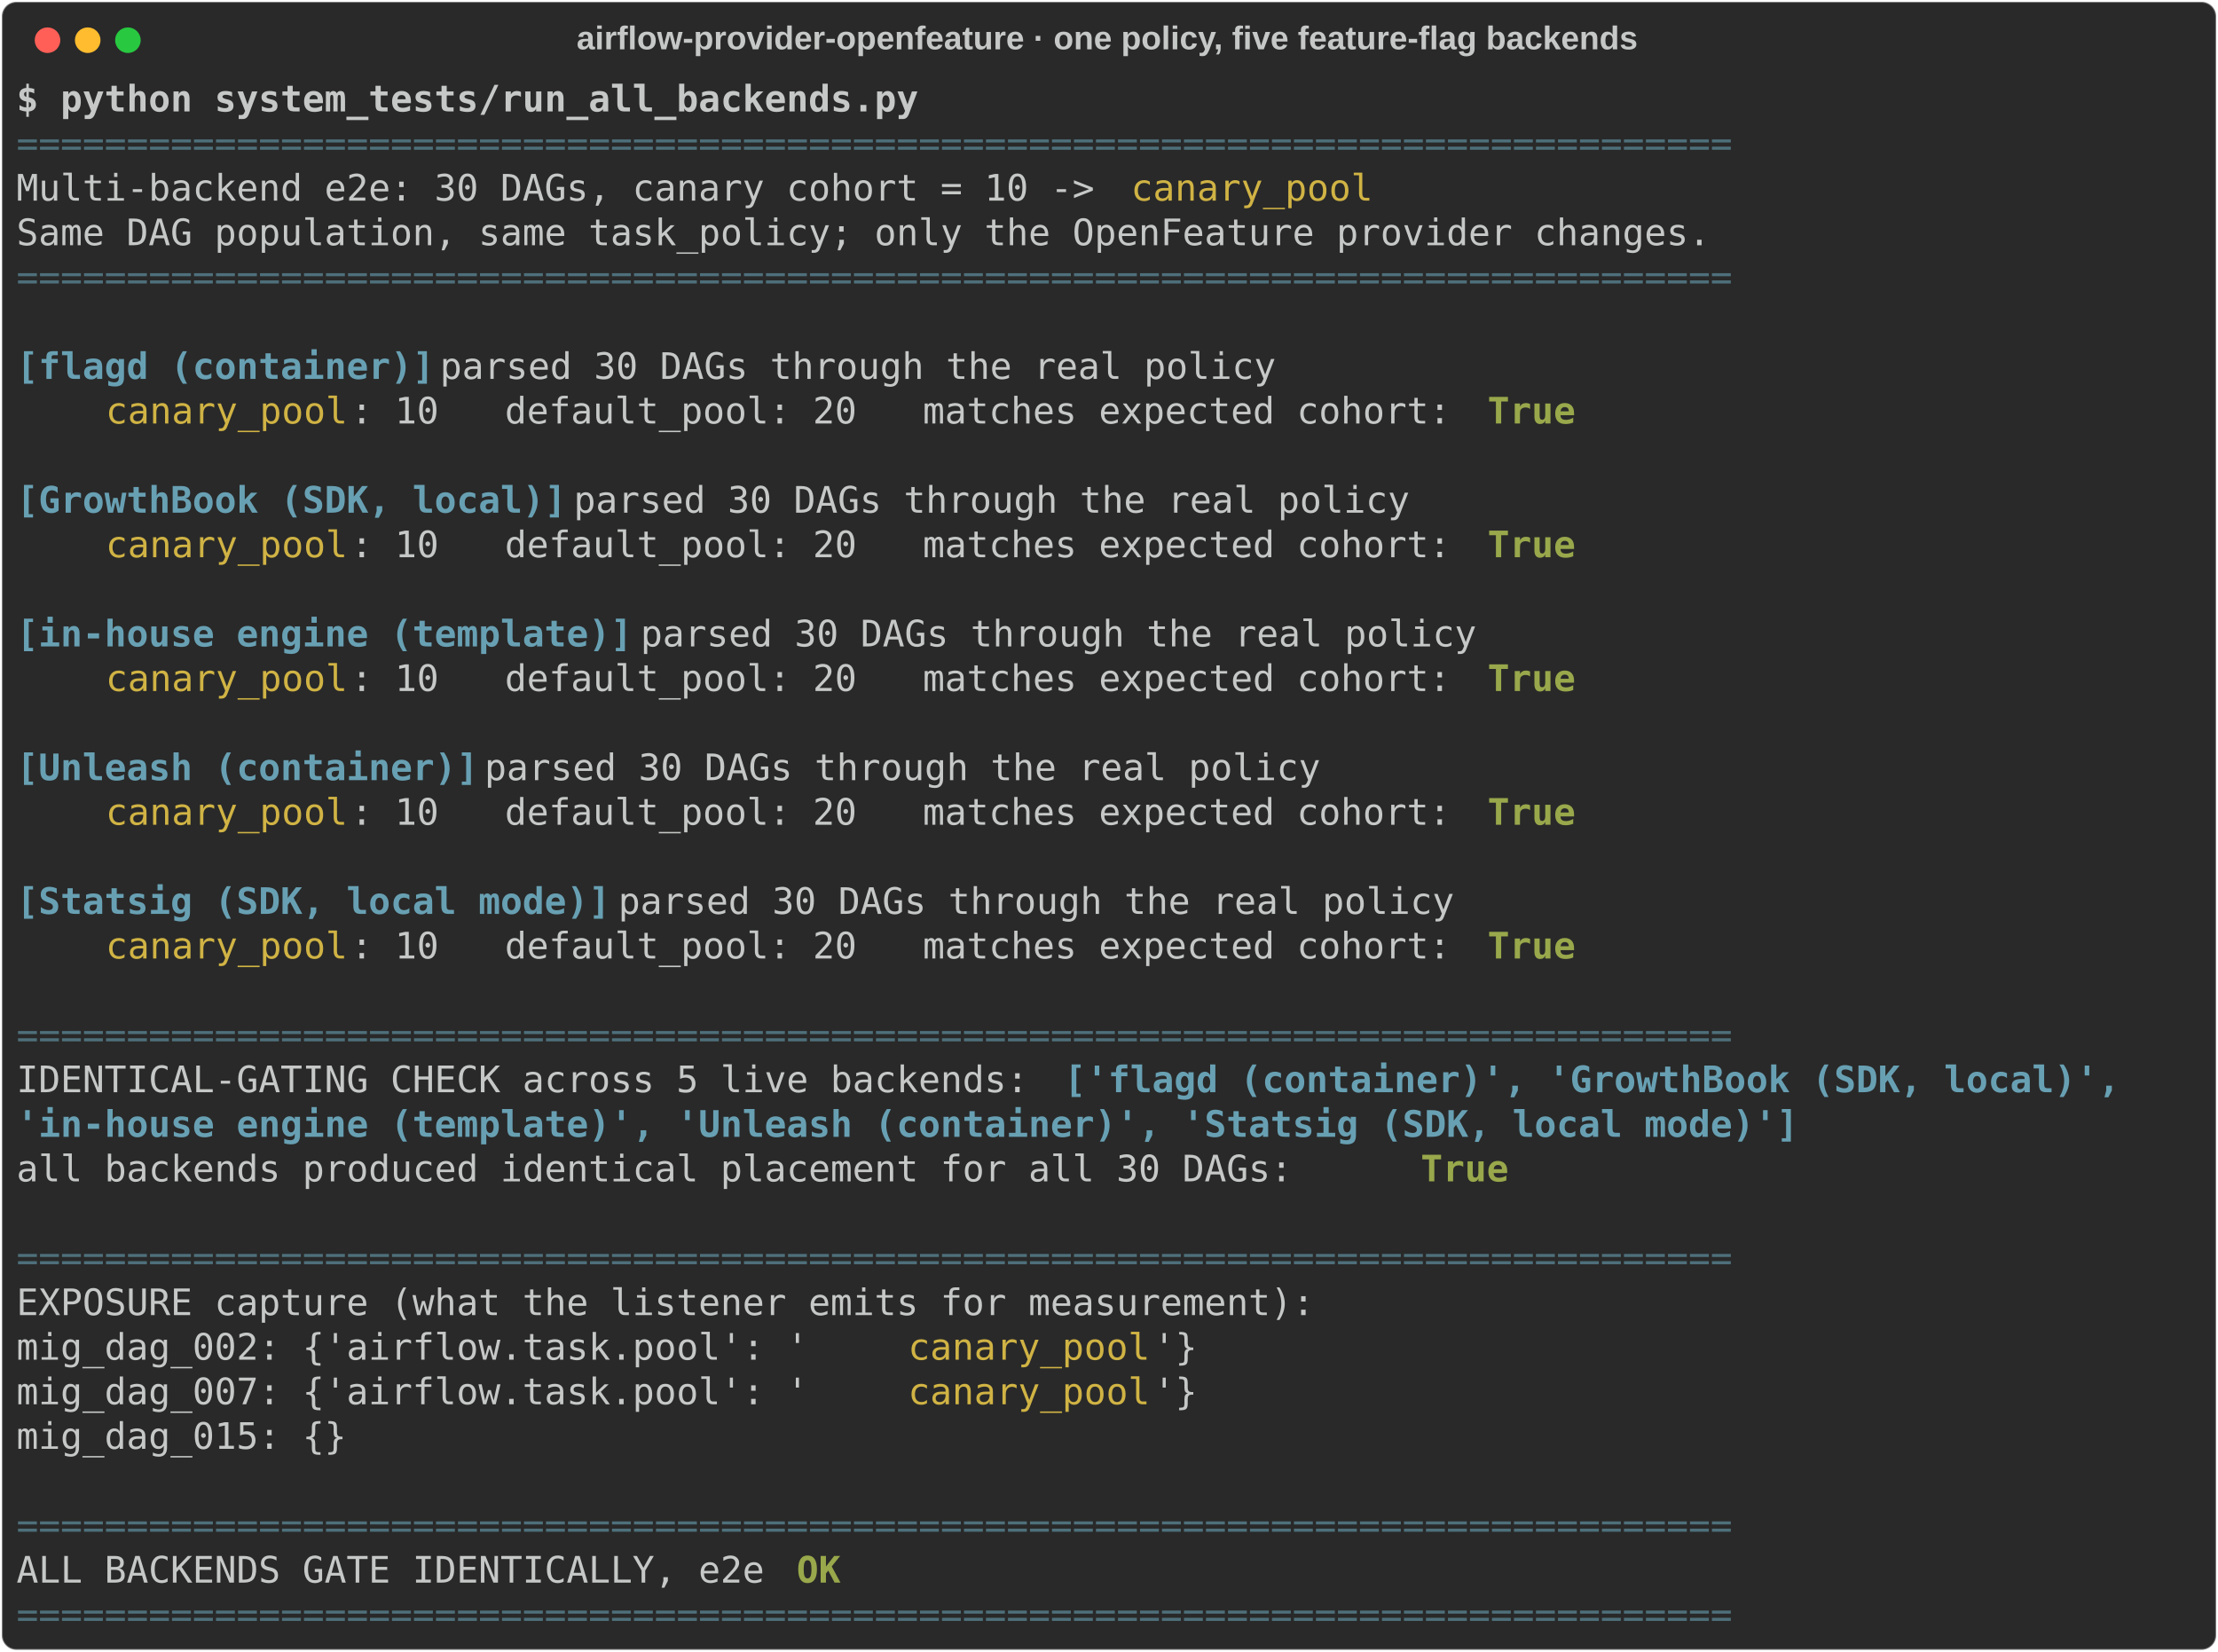
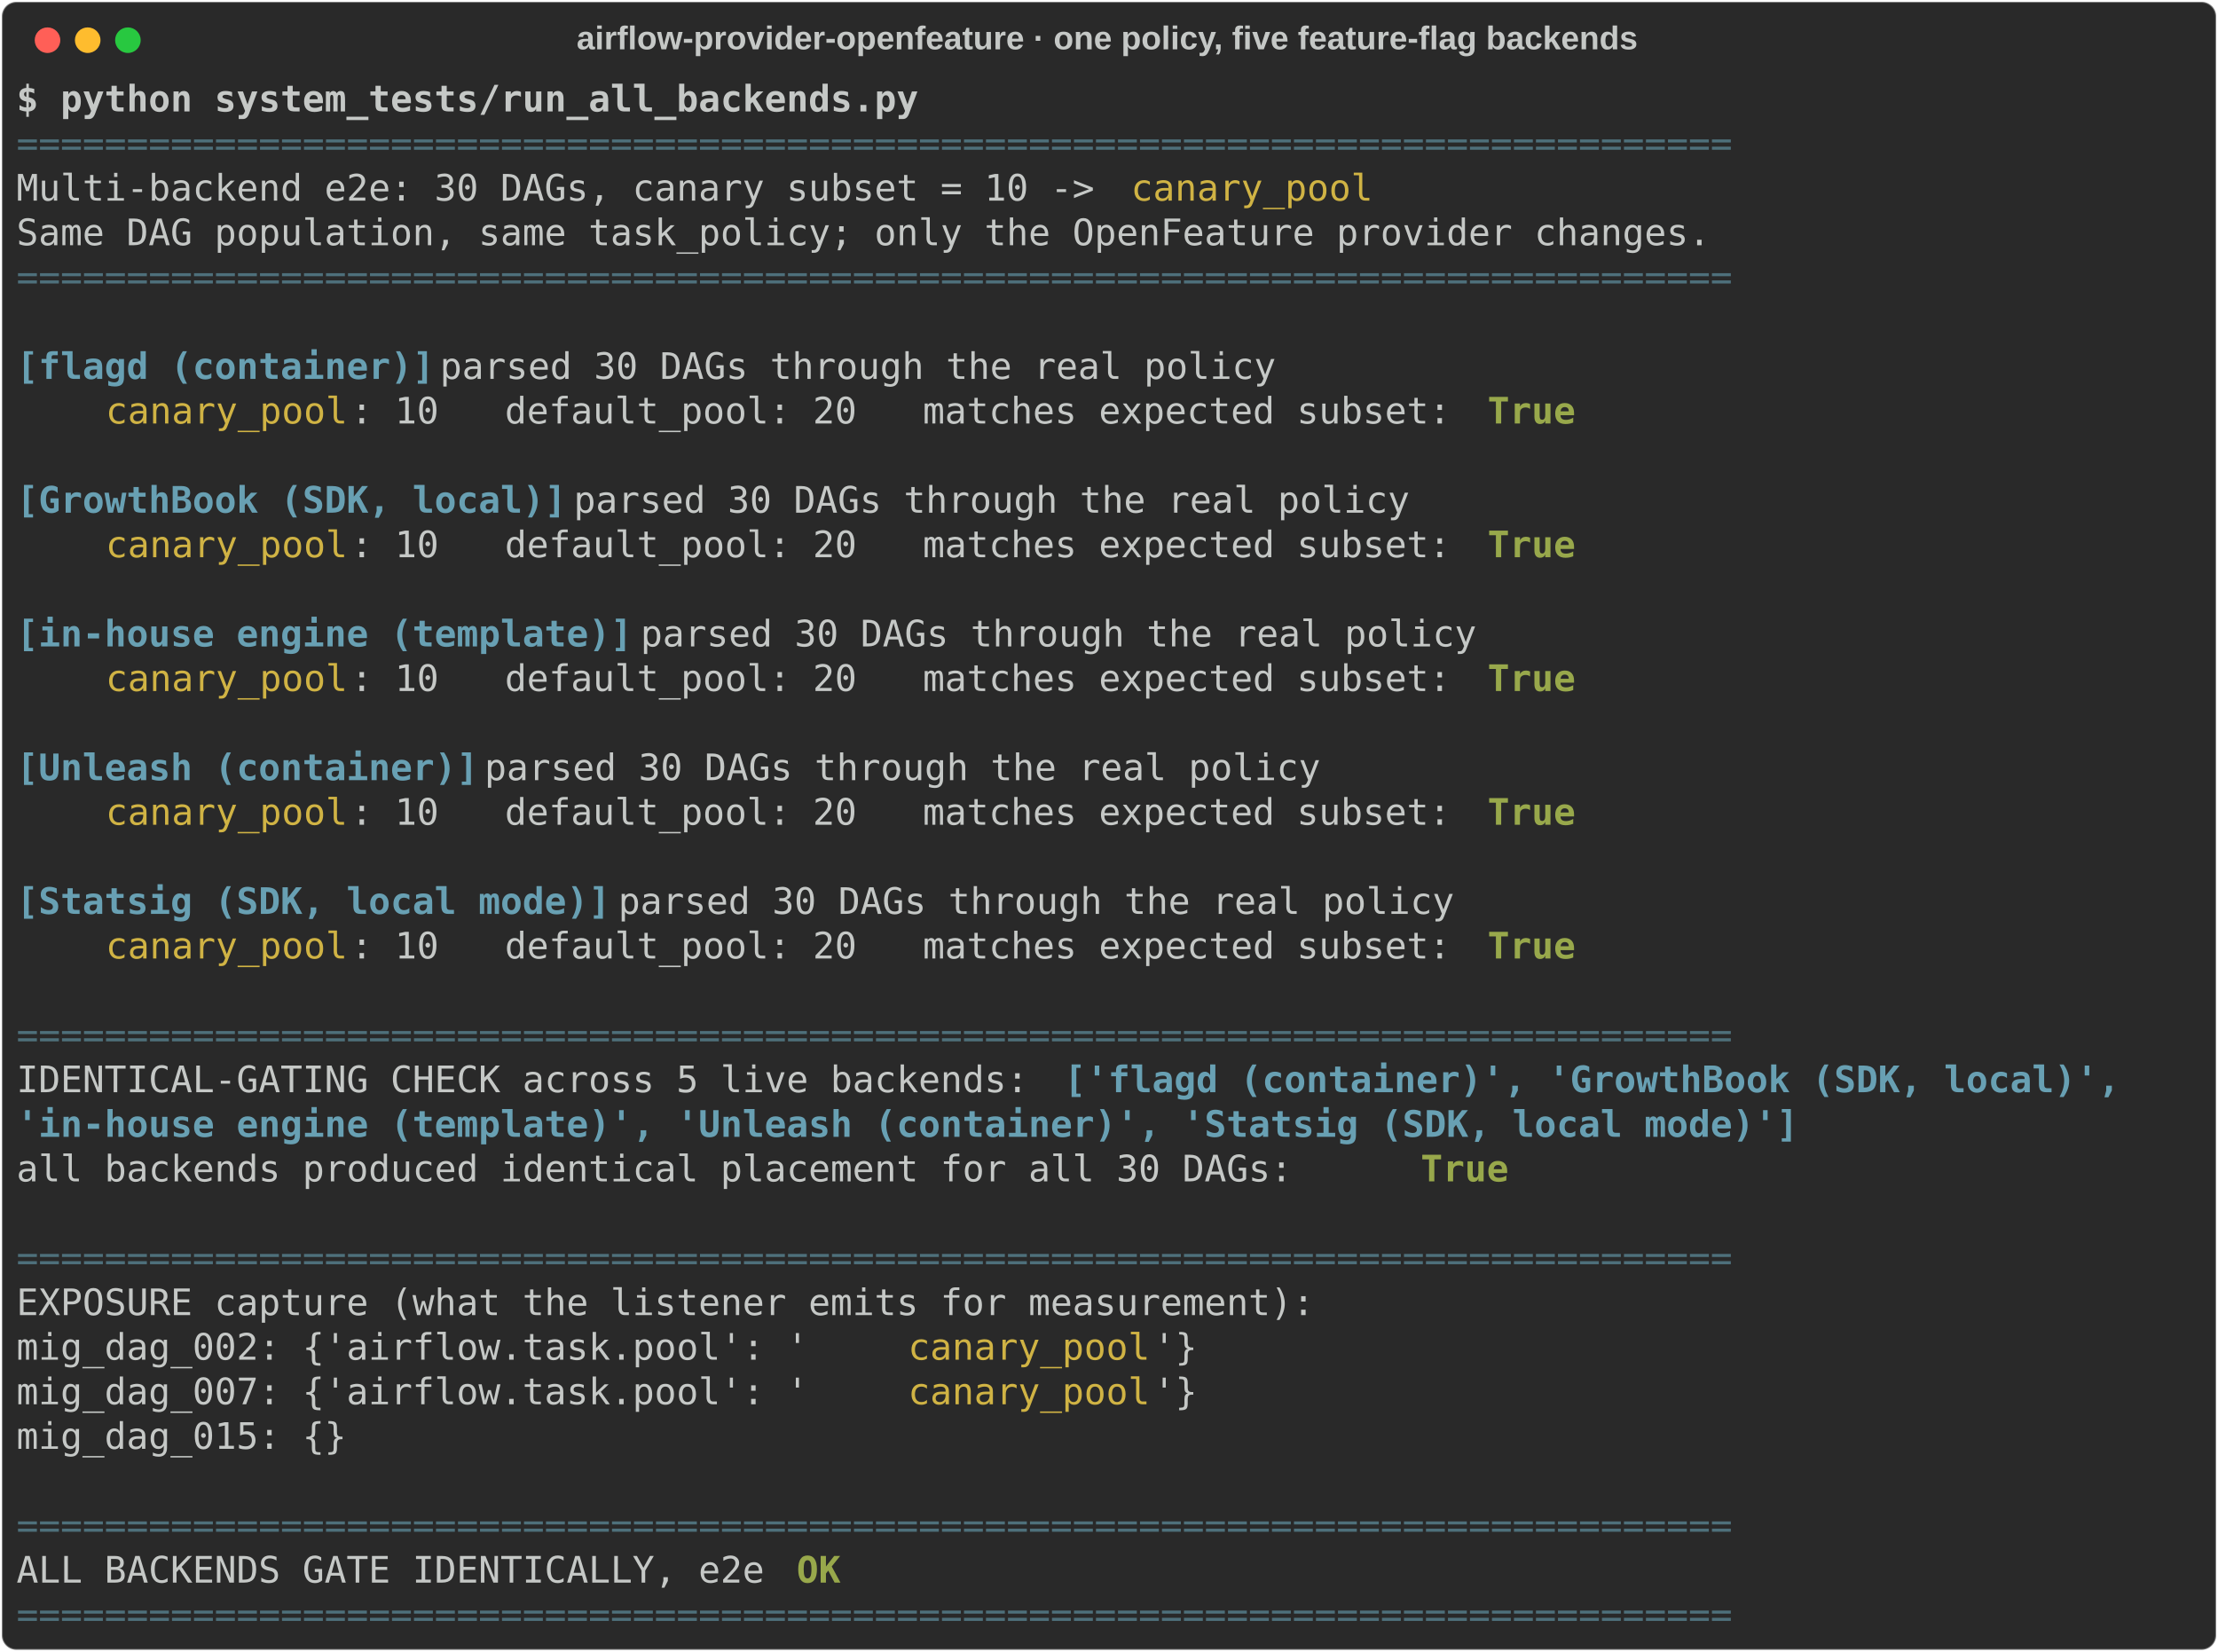
<svg xmlns="http://www.w3.org/2000/svg" class="rich-terminal" viewBox="0 0 1214 904.0">
  <style>

    @font-face {
        font-family: "Fira Code";
        src: local("FiraCode-Regular"),
                url("https://cdnjs.cloudflare.com/ajax/libs/firacode/6.2.0/woff2/FiraCode-Regular.woff2") format("woff2"),
                url("https://cdnjs.cloudflare.com/ajax/libs/firacode/6.2.0/woff/FiraCode-Regular.woff") format("woff");
        font-style: normal;
        font-weight: 400;
    }
    @font-face {
        font-family: "Fira Code";
        src: local("FiraCode-Bold"),
                url("https://cdnjs.cloudflare.com/ajax/libs/firacode/6.2.0/woff2/FiraCode-Bold.woff2") format("woff2"),
                url("https://cdnjs.cloudflare.com/ajax/libs/firacode/6.2.0/woff/FiraCode-Bold.woff") format("woff");
        font-style: bold;
        font-weight: 700;
    }

-     .terminal-2264756016-matrix {
+     .terminal-2969005914-matrix {
        font-family: Fira Code, monospace;
        font-size: 20px;
        line-height: 24.4px;
        font-variant-east-asian: full-width;
    }

-     .terminal-2264756016-title {
+     .terminal-2969005914-title {
        font-size: 18px;
        font-weight: bold;
        font-family: arial;
    }

-     .terminal-2264756016-r1 { fill: #c5c8c6;font-weight: bold }
- .terminal-2264756016-r2 { fill: #c5c8c6 }
- .terminal-2264756016-r3 { fill: #4e707b }
- .terminal-2264756016-r4 { fill: #d0b344 }
- .terminal-2264756016-r5 { fill: #68a0b3;font-weight: bold }
- .terminal-2264756016-r6 { fill: #98a84b;font-weight: bold }
+     .terminal-2969005914-r1 { fill: #c5c8c6;font-weight: bold }
+ .terminal-2969005914-r2 { fill: #c5c8c6 }
+ .terminal-2969005914-r3 { fill: #4e707b }
+ .terminal-2969005914-r4 { fill: #d0b344 }
+ .terminal-2969005914-r5 { fill: #68a0b3;font-weight: bold }
+ .terminal-2969005914-r6 { fill: #98a84b;font-weight: bold }
    </style>
  <defs>
-     <clipPath id="terminal-2264756016-clip-terminal">
+     <clipPath id="terminal-2969005914-clip-terminal">
      <rect x="0" y="0" width="1194.6" height="853.0" />
    </clipPath>
-     <clipPath id="terminal-2264756016-line-0">
+     <clipPath id="terminal-2969005914-line-0">
      <rect x="0" y="1.5" width="1195.6" height="24.65" />
    </clipPath>
-     <clipPath id="terminal-2264756016-line-1">
+     <clipPath id="terminal-2969005914-line-1">
      <rect x="0" y="25.9" width="1195.6" height="24.65" />
    </clipPath>
-     <clipPath id="terminal-2264756016-line-2">
+     <clipPath id="terminal-2969005914-line-2">
      <rect x="0" y="50.3" width="1195.6" height="24.65" />
    </clipPath>
-     <clipPath id="terminal-2264756016-line-3">
+     <clipPath id="terminal-2969005914-line-3">
      <rect x="0" y="74.7" width="1195.6" height="24.65" />
    </clipPath>
-     <clipPath id="terminal-2264756016-line-4">
+     <clipPath id="terminal-2969005914-line-4">
      <rect x="0" y="99.1" width="1195.6" height="24.65" />
    </clipPath>
-     <clipPath id="terminal-2264756016-line-5">
+     <clipPath id="terminal-2969005914-line-5">
      <rect x="0" y="123.5" width="1195.6" height="24.65" />
    </clipPath>
-     <clipPath id="terminal-2264756016-line-6">
+     <clipPath id="terminal-2969005914-line-6">
      <rect x="0" y="147.9" width="1195.6" height="24.65" />
    </clipPath>
-     <clipPath id="terminal-2264756016-line-7">
+     <clipPath id="terminal-2969005914-line-7">
      <rect x="0" y="172.3" width="1195.6" height="24.65" />
    </clipPath>
-     <clipPath id="terminal-2264756016-line-8">
+     <clipPath id="terminal-2969005914-line-8">
      <rect x="0" y="196.7" width="1195.6" height="24.65" />
    </clipPath>
-     <clipPath id="terminal-2264756016-line-9">
+     <clipPath id="terminal-2969005914-line-9">
      <rect x="0" y="221.1" width="1195.6" height="24.65" />
    </clipPath>
-     <clipPath id="terminal-2264756016-line-10">
+     <clipPath id="terminal-2969005914-line-10">
      <rect x="0" y="245.5" width="1195.6" height="24.65" />
    </clipPath>
-     <clipPath id="terminal-2264756016-line-11">
+     <clipPath id="terminal-2969005914-line-11">
      <rect x="0" y="269.9" width="1195.6" height="24.65" />
    </clipPath>
-     <clipPath id="terminal-2264756016-line-12">
+     <clipPath id="terminal-2969005914-line-12">
      <rect x="0" y="294.3" width="1195.6" height="24.65" />
    </clipPath>
-     <clipPath id="terminal-2264756016-line-13">
+     <clipPath id="terminal-2969005914-line-13">
      <rect x="0" y="318.7" width="1195.6" height="24.65" />
    </clipPath>
-     <clipPath id="terminal-2264756016-line-14">
+     <clipPath id="terminal-2969005914-line-14">
      <rect x="0" y="343.1" width="1195.6" height="24.65" />
    </clipPath>
-     <clipPath id="terminal-2264756016-line-15">
+     <clipPath id="terminal-2969005914-line-15">
      <rect x="0" y="367.5" width="1195.6" height="24.65" />
    </clipPath>
-     <clipPath id="terminal-2264756016-line-16">
+     <clipPath id="terminal-2969005914-line-16">
      <rect x="0" y="391.9" width="1195.6" height="24.65" />
    </clipPath>
-     <clipPath id="terminal-2264756016-line-17">
+     <clipPath id="terminal-2969005914-line-17">
      <rect x="0" y="416.3" width="1195.6" height="24.65" />
    </clipPath>
-     <clipPath id="terminal-2264756016-line-18">
+     <clipPath id="terminal-2969005914-line-18">
      <rect x="0" y="440.7" width="1195.6" height="24.65" />
    </clipPath>
-     <clipPath id="terminal-2264756016-line-19">
+     <clipPath id="terminal-2969005914-line-19">
      <rect x="0" y="465.1" width="1195.6" height="24.65" />
    </clipPath>
-     <clipPath id="terminal-2264756016-line-20">
+     <clipPath id="terminal-2969005914-line-20">
      <rect x="0" y="489.5" width="1195.6" height="24.65" />
    </clipPath>
-     <clipPath id="terminal-2264756016-line-21">
+     <clipPath id="terminal-2969005914-line-21">
      <rect x="0" y="513.9" width="1195.6" height="24.65" />
    </clipPath>
-     <clipPath id="terminal-2264756016-line-22">
+     <clipPath id="terminal-2969005914-line-22">
      <rect x="0" y="538.3" width="1195.6" height="24.65" />
    </clipPath>
-     <clipPath id="terminal-2264756016-line-23">
+     <clipPath id="terminal-2969005914-line-23">
      <rect x="0" y="562.7" width="1195.6" height="24.65" />
    </clipPath>
-     <clipPath id="terminal-2264756016-line-24">
+     <clipPath id="terminal-2969005914-line-24">
      <rect x="0" y="587.1" width="1195.6" height="24.65" />
    </clipPath>
-     <clipPath id="terminal-2264756016-line-25">
+     <clipPath id="terminal-2969005914-line-25">
      <rect x="0" y="611.5" width="1195.6" height="24.65" />
    </clipPath>
-     <clipPath id="terminal-2264756016-line-26">
+     <clipPath id="terminal-2969005914-line-26">
      <rect x="0" y="635.9" width="1195.6" height="24.65" />
    </clipPath>
-     <clipPath id="terminal-2264756016-line-27">
+     <clipPath id="terminal-2969005914-line-27">
      <rect x="0" y="660.3" width="1195.6" height="24.65" />
    </clipPath>
-     <clipPath id="terminal-2264756016-line-28">
+     <clipPath id="terminal-2969005914-line-28">
      <rect x="0" y="684.7" width="1195.6" height="24.65" />
    </clipPath>
-     <clipPath id="terminal-2264756016-line-29">
+     <clipPath id="terminal-2969005914-line-29">
      <rect x="0" y="709.1" width="1195.6" height="24.65" />
    </clipPath>
-     <clipPath id="terminal-2264756016-line-30">
+     <clipPath id="terminal-2969005914-line-30">
      <rect x="0" y="733.5" width="1195.6" height="24.65" />
    </clipPath>
-     <clipPath id="terminal-2264756016-line-31">
+     <clipPath id="terminal-2969005914-line-31">
      <rect x="0" y="757.9" width="1195.6" height="24.65" />
    </clipPath>
-     <clipPath id="terminal-2264756016-line-32">
+     <clipPath id="terminal-2969005914-line-32">
      <rect x="0" y="782.3" width="1195.6" height="24.65" />
    </clipPath>
-     <clipPath id="terminal-2264756016-line-33">
+     <clipPath id="terminal-2969005914-line-33">
      <rect x="0" y="806.7" width="1195.6" height="24.65" />
    </clipPath>
  </defs>
  <rect fill="#292929" stroke="rgba(255,255,255,0.35)" stroke-width="1" x="1" y="1" width="1212" height="902" rx="8" />
-   <text class="terminal-2264756016-title" fill="#c5c8c6" text-anchor="middle" x="606" y="27">airflow-provider-openfeature · one policy, five feature-flag backends</text>
+   <text class="terminal-2969005914-title" fill="#c5c8c6" text-anchor="middle" x="606" y="27">airflow-provider-openfeature · one policy, five feature-flag backends</text>
  <g transform="translate(26,22)">
    <circle cx="0" cy="0" r="7" fill="#ff5f57" />
    <circle cx="22" cy="0" r="7" fill="#febc2e" />
    <circle cx="44" cy="0" r="7" fill="#28c840" />
  </g>
-   <g transform="translate(9, 41)" clip-path="url(#terminal-2264756016-clip-terminal)">
-     <g class="terminal-2264756016-matrix">
-       <text class="terminal-2264756016-r1" x="0" y="20" textLength="500.2" clip-path="url(#terminal-2264756016-line-0)">$ python system_tests/run_all_backends.py</text>
-       <text class="terminal-2264756016-r2" x="1195.6" y="20" textLength="12.2" clip-path="url(#terminal-2264756016-line-0)">
- </text>
-       <text class="terminal-2264756016-r3" x="0" y="44.4" textLength="951.6" clip-path="url(#terminal-2264756016-line-1)">==============================================================================</text>
-       <text class="terminal-2264756016-r2" x="1195.6" y="44.4" textLength="12.2" clip-path="url(#terminal-2264756016-line-1)">
- </text>
-       <text class="terminal-2264756016-r2" x="0" y="68.8" textLength="610" clip-path="url(#terminal-2264756016-line-2)">Multi-backend e2e: 30 DAGs, canary cohort = 10 -&gt; </text>
-       <text class="terminal-2264756016-r4" x="610" y="68.8" textLength="134.2" clip-path="url(#terminal-2264756016-line-2)">canary_pool</text>
-       <text class="terminal-2264756016-r2" x="1195.6" y="68.8" textLength="12.2" clip-path="url(#terminal-2264756016-line-2)">
- </text>
-       <text class="terminal-2264756016-r2" x="0" y="93.2" textLength="939.4" clip-path="url(#terminal-2264756016-line-3)">Same DAG population, same task_policy; only the OpenFeature provider changes.</text>
-       <text class="terminal-2264756016-r2" x="1195.6" y="93.2" textLength="12.2" clip-path="url(#terminal-2264756016-line-3)">
- </text>
-       <text class="terminal-2264756016-r3" x="0" y="117.6" textLength="951.6" clip-path="url(#terminal-2264756016-line-4)">==============================================================================</text>
-       <text class="terminal-2264756016-r2" x="1195.6" y="117.6" textLength="12.2" clip-path="url(#terminal-2264756016-line-4)">
- </text>
-       <text class="terminal-2264756016-r2" x="1195.6" y="142" textLength="12.2" clip-path="url(#terminal-2264756016-line-5)">
- </text>
-       <text class="terminal-2264756016-r5" x="0" y="166.4" textLength="231.8" clip-path="url(#terminal-2264756016-line-6)">[flagd (container)]</text>
-       <text class="terminal-2264756016-r2" x="231.8" y="166.4" textLength="475.8" clip-path="url(#terminal-2264756016-line-6)"> parsed 30 DAGs through the real policy</text>
-       <text class="terminal-2264756016-r2" x="1195.6" y="166.4" textLength="12.2" clip-path="url(#terminal-2264756016-line-6)">
- </text>
-       <text class="terminal-2264756016-r4" x="48.8" y="190.8" textLength="134.2" clip-path="url(#terminal-2264756016-line-7)">canary_pool</text>
-       <text class="terminal-2264756016-r2" x="183" y="190.8" textLength="622.2" clip-path="url(#terminal-2264756016-line-7)">: 10   default_pool: 20   matches expected cohort: </text>
-       <text class="terminal-2264756016-r6" x="805.2" y="190.8" textLength="48.8" clip-path="url(#terminal-2264756016-line-7)">True</text>
-       <text class="terminal-2264756016-r2" x="1195.6" y="190.8" textLength="12.2" clip-path="url(#terminal-2264756016-line-7)">
- </text>
-       <text class="terminal-2264756016-r2" x="1195.6" y="215.2" textLength="12.2" clip-path="url(#terminal-2264756016-line-8)">
- </text>
-       <text class="terminal-2264756016-r5" x="0" y="239.6" textLength="305" clip-path="url(#terminal-2264756016-line-9)">[GrowthBook (SDK, local)]</text>
-       <text class="terminal-2264756016-r2" x="305" y="239.6" textLength="475.8" clip-path="url(#terminal-2264756016-line-9)"> parsed 30 DAGs through the real policy</text>
-       <text class="terminal-2264756016-r2" x="1195.6" y="239.6" textLength="12.2" clip-path="url(#terminal-2264756016-line-9)">
- </text>
-       <text class="terminal-2264756016-r4" x="48.8" y="264" textLength="134.2" clip-path="url(#terminal-2264756016-line-10)">canary_pool</text>
-       <text class="terminal-2264756016-r2" x="183" y="264" textLength="622.2" clip-path="url(#terminal-2264756016-line-10)">: 10   default_pool: 20   matches expected cohort: </text>
-       <text class="terminal-2264756016-r6" x="805.2" y="264" textLength="48.8" clip-path="url(#terminal-2264756016-line-10)">True</text>
-       <text class="terminal-2264756016-r2" x="1195.6" y="264" textLength="12.2" clip-path="url(#terminal-2264756016-line-10)">
- </text>
-       <text class="terminal-2264756016-r2" x="1195.6" y="288.4" textLength="12.2" clip-path="url(#terminal-2264756016-line-11)">
- </text>
-       <text class="terminal-2264756016-r5" x="0" y="312.8" textLength="341.6" clip-path="url(#terminal-2264756016-line-12)">[in-house engine (template)]</text>
-       <text class="terminal-2264756016-r2" x="341.6" y="312.8" textLength="475.8" clip-path="url(#terminal-2264756016-line-12)"> parsed 30 DAGs through the real policy</text>
-       <text class="terminal-2264756016-r2" x="1195.6" y="312.8" textLength="12.2" clip-path="url(#terminal-2264756016-line-12)">
- </text>
-       <text class="terminal-2264756016-r4" x="48.8" y="337.2" textLength="134.2" clip-path="url(#terminal-2264756016-line-13)">canary_pool</text>
-       <text class="terminal-2264756016-r2" x="183" y="337.2" textLength="622.2" clip-path="url(#terminal-2264756016-line-13)">: 10   default_pool: 20   matches expected cohort: </text>
-       <text class="terminal-2264756016-r6" x="805.2" y="337.2" textLength="48.8" clip-path="url(#terminal-2264756016-line-13)">True</text>
-       <text class="terminal-2264756016-r2" x="1195.6" y="337.2" textLength="12.2" clip-path="url(#terminal-2264756016-line-13)">
- </text>
-       <text class="terminal-2264756016-r2" x="1195.6" y="361.6" textLength="12.2" clip-path="url(#terminal-2264756016-line-14)">
- </text>
-       <text class="terminal-2264756016-r5" x="0" y="386" textLength="256.2" clip-path="url(#terminal-2264756016-line-15)">[Unleash (container)]</text>
-       <text class="terminal-2264756016-r2" x="256.2" y="386" textLength="475.8" clip-path="url(#terminal-2264756016-line-15)"> parsed 30 DAGs through the real policy</text>
-       <text class="terminal-2264756016-r2" x="1195.6" y="386" textLength="12.2" clip-path="url(#terminal-2264756016-line-15)">
- </text>
-       <text class="terminal-2264756016-r4" x="48.8" y="410.4" textLength="134.2" clip-path="url(#terminal-2264756016-line-16)">canary_pool</text>
-       <text class="terminal-2264756016-r2" x="183" y="410.4" textLength="622.2" clip-path="url(#terminal-2264756016-line-16)">: 10   default_pool: 20   matches expected cohort: </text>
-       <text class="terminal-2264756016-r6" x="805.2" y="410.4" textLength="48.8" clip-path="url(#terminal-2264756016-line-16)">True</text>
-       <text class="terminal-2264756016-r2" x="1195.6" y="410.4" textLength="12.2" clip-path="url(#terminal-2264756016-line-16)">
- </text>
-       <text class="terminal-2264756016-r2" x="1195.6" y="434.8" textLength="12.2" clip-path="url(#terminal-2264756016-line-17)">
- </text>
-       <text class="terminal-2264756016-r5" x="0" y="459.2" textLength="329.4" clip-path="url(#terminal-2264756016-line-18)">[Statsig (SDK, local mode)]</text>
-       <text class="terminal-2264756016-r2" x="329.4" y="459.2" textLength="475.8" clip-path="url(#terminal-2264756016-line-18)"> parsed 30 DAGs through the real policy</text>
-       <text class="terminal-2264756016-r2" x="1195.6" y="459.2" textLength="12.2" clip-path="url(#terminal-2264756016-line-18)">
- </text>
-       <text class="terminal-2264756016-r4" x="48.8" y="483.6" textLength="134.2" clip-path="url(#terminal-2264756016-line-19)">canary_pool</text>
-       <text class="terminal-2264756016-r2" x="183" y="483.6" textLength="622.2" clip-path="url(#terminal-2264756016-line-19)">: 10   default_pool: 20   matches expected cohort: </text>
-       <text class="terminal-2264756016-r6" x="805.2" y="483.6" textLength="48.8" clip-path="url(#terminal-2264756016-line-19)">True</text>
-       <text class="terminal-2264756016-r2" x="1195.6" y="483.6" textLength="12.2" clip-path="url(#terminal-2264756016-line-19)">
- </text>
-       <text class="terminal-2264756016-r2" x="1195.6" y="508" textLength="12.2" clip-path="url(#terminal-2264756016-line-20)">
- </text>
-       <text class="terminal-2264756016-r3" x="0" y="532.4" textLength="951.6" clip-path="url(#terminal-2264756016-line-21)">==============================================================================</text>
-       <text class="terminal-2264756016-r2" x="1195.6" y="532.4" textLength="12.2" clip-path="url(#terminal-2264756016-line-21)">
- </text>
-       <text class="terminal-2264756016-r2" x="0" y="556.8" textLength="573.4" clip-path="url(#terminal-2264756016-line-22)">IDENTICAL-GATING CHECK across 5 live backends: </text>
-       <text class="terminal-2264756016-r5" x="573.4" y="556.8" textLength="597.8" clip-path="url(#terminal-2264756016-line-22)">['flagd (container)', 'GrowthBook (SDK, local)', </text>
-       <text class="terminal-2264756016-r2" x="1195.6" y="556.8" textLength="12.2" clip-path="url(#terminal-2264756016-line-22)">
- </text>
-       <text class="terminal-2264756016-r5" x="0" y="581.2" textLength="988.2" clip-path="url(#terminal-2264756016-line-23)">'in-house engine (template)', 'Unleash (container)', 'Statsig (SDK, local mode)']</text>
-       <text class="terminal-2264756016-r2" x="1195.6" y="581.2" textLength="12.2" clip-path="url(#terminal-2264756016-line-23)">
- </text>
-       <text class="terminal-2264756016-r2" x="0" y="605.6" textLength="768.6" clip-path="url(#terminal-2264756016-line-24)">    all backends produced identical placement for all 30 DAGs: </text>
-       <text class="terminal-2264756016-r6" x="768.6" y="605.6" textLength="48.8" clip-path="url(#terminal-2264756016-line-24)">True</text>
-       <text class="terminal-2264756016-r2" x="1195.6" y="605.6" textLength="12.2" clip-path="url(#terminal-2264756016-line-24)">
- </text>
-       <text class="terminal-2264756016-r2" x="1195.6" y="630" textLength="12.2" clip-path="url(#terminal-2264756016-line-25)">
- </text>
-       <text class="terminal-2264756016-r3" x="0" y="654.4" textLength="951.6" clip-path="url(#terminal-2264756016-line-26)">==============================================================================</text>
-       <text class="terminal-2264756016-r2" x="1195.6" y="654.4" textLength="12.2" clip-path="url(#terminal-2264756016-line-26)">
- </text>
-       <text class="terminal-2264756016-r2" x="0" y="678.8" textLength="719.8" clip-path="url(#terminal-2264756016-line-27)">EXPOSURE capture (what the listener emits for measurement):</text>
-       <text class="terminal-2264756016-r2" x="1195.6" y="678.8" textLength="12.2" clip-path="url(#terminal-2264756016-line-27)">
- </text>
-       <text class="terminal-2264756016-r2" x="0" y="703.2" textLength="488" clip-path="url(#terminal-2264756016-line-28)">    mig_dag_002: {'airflow.task.pool': '</text>
-       <text class="terminal-2264756016-r4" x="488" y="703.2" textLength="134.2" clip-path="url(#terminal-2264756016-line-28)">canary_pool</text>
-       <text class="terminal-2264756016-r2" x="622.2" y="703.2" textLength="24.4" clip-path="url(#terminal-2264756016-line-28)">'}</text>
-       <text class="terminal-2264756016-r2" x="1195.6" y="703.2" textLength="12.2" clip-path="url(#terminal-2264756016-line-28)">
- </text>
-       <text class="terminal-2264756016-r2" x="0" y="727.6" textLength="488" clip-path="url(#terminal-2264756016-line-29)">    mig_dag_007: {'airflow.task.pool': '</text>
-       <text class="terminal-2264756016-r4" x="488" y="727.6" textLength="134.2" clip-path="url(#terminal-2264756016-line-29)">canary_pool</text>
-       <text class="terminal-2264756016-r2" x="622.2" y="727.6" textLength="24.4" clip-path="url(#terminal-2264756016-line-29)">'}</text>
-       <text class="terminal-2264756016-r2" x="1195.6" y="727.6" textLength="12.2" clip-path="url(#terminal-2264756016-line-29)">
- </text>
-       <text class="terminal-2264756016-r2" x="0" y="752" textLength="231.8" clip-path="url(#terminal-2264756016-line-30)">    mig_dag_015: {}</text>
-       <text class="terminal-2264756016-r2" x="1195.6" y="752" textLength="12.2" clip-path="url(#terminal-2264756016-line-30)">
- </text>
-       <text class="terminal-2264756016-r2" x="1195.6" y="776.4" textLength="12.2" clip-path="url(#terminal-2264756016-line-31)">
- </text>
-       <text class="terminal-2264756016-r3" x="0" y="800.8" textLength="951.6" clip-path="url(#terminal-2264756016-line-32)">==============================================================================</text>
-       <text class="terminal-2264756016-r2" x="1195.6" y="800.8" textLength="12.2" clip-path="url(#terminal-2264756016-line-32)">
- </text>
-       <text class="terminal-2264756016-r2" x="0" y="825.2" textLength="427" clip-path="url(#terminal-2264756016-line-33)">ALL BACKENDS GATE IDENTICALLY, e2e </text>
-       <text class="terminal-2264756016-r6" x="427" y="825.2" textLength="24.4" clip-path="url(#terminal-2264756016-line-33)">OK</text>
-       <text class="terminal-2264756016-r2" x="1195.6" y="825.2" textLength="12.2" clip-path="url(#terminal-2264756016-line-33)">
- </text>
-       <text class="terminal-2264756016-r3" x="0" y="849.6" textLength="951.6" clip-path="url(#terminal-2264756016-line-34)">==============================================================================</text>
-       <text class="terminal-2264756016-r2" x="1195.6" y="849.6" textLength="12.2" clip-path="url(#terminal-2264756016-line-34)">
+   <g transform="translate(9, 41)" clip-path="url(#terminal-2969005914-clip-terminal)">
+     <g class="terminal-2969005914-matrix">
+       <text class="terminal-2969005914-r1" x="0" y="20" textLength="500.2" clip-path="url(#terminal-2969005914-line-0)">$ python system_tests/run_all_backends.py</text>
+       <text class="terminal-2969005914-r2" x="1195.6" y="20" textLength="12.2" clip-path="url(#terminal-2969005914-line-0)">
+ </text>
+       <text class="terminal-2969005914-r3" x="0" y="44.4" textLength="951.6" clip-path="url(#terminal-2969005914-line-1)">==============================================================================</text>
+       <text class="terminal-2969005914-r2" x="1195.6" y="44.4" textLength="12.2" clip-path="url(#terminal-2969005914-line-1)">
+ </text>
+       <text class="terminal-2969005914-r2" x="0" y="68.8" textLength="610" clip-path="url(#terminal-2969005914-line-2)">Multi-backend e2e: 30 DAGs, canary subset = 10 -&gt; </text>
+       <text class="terminal-2969005914-r4" x="610" y="68.8" textLength="134.2" clip-path="url(#terminal-2969005914-line-2)">canary_pool</text>
+       <text class="terminal-2969005914-r2" x="1195.6" y="68.8" textLength="12.2" clip-path="url(#terminal-2969005914-line-2)">
+ </text>
+       <text class="terminal-2969005914-r2" x="0" y="93.2" textLength="939.4" clip-path="url(#terminal-2969005914-line-3)">Same DAG population, same task_policy; only the OpenFeature provider changes.</text>
+       <text class="terminal-2969005914-r2" x="1195.6" y="93.2" textLength="12.2" clip-path="url(#terminal-2969005914-line-3)">
+ </text>
+       <text class="terminal-2969005914-r3" x="0" y="117.6" textLength="951.6" clip-path="url(#terminal-2969005914-line-4)">==============================================================================</text>
+       <text class="terminal-2969005914-r2" x="1195.6" y="117.6" textLength="12.2" clip-path="url(#terminal-2969005914-line-4)">
+ </text>
+       <text class="terminal-2969005914-r2" x="1195.6" y="142" textLength="12.2" clip-path="url(#terminal-2969005914-line-5)">
+ </text>
+       <text class="terminal-2969005914-r5" x="0" y="166.4" textLength="231.8" clip-path="url(#terminal-2969005914-line-6)">[flagd (container)]</text>
+       <text class="terminal-2969005914-r2" x="231.8" y="166.4" textLength="475.8" clip-path="url(#terminal-2969005914-line-6)"> parsed 30 DAGs through the real policy</text>
+       <text class="terminal-2969005914-r2" x="1195.6" y="166.4" textLength="12.2" clip-path="url(#terminal-2969005914-line-6)">
+ </text>
+       <text class="terminal-2969005914-r4" x="48.8" y="190.8" textLength="134.2" clip-path="url(#terminal-2969005914-line-7)">canary_pool</text>
+       <text class="terminal-2969005914-r2" x="183" y="190.8" textLength="622.2" clip-path="url(#terminal-2969005914-line-7)">: 10   default_pool: 20   matches expected subset: </text>
+       <text class="terminal-2969005914-r6" x="805.2" y="190.8" textLength="48.8" clip-path="url(#terminal-2969005914-line-7)">True</text>
+       <text class="terminal-2969005914-r2" x="1195.6" y="190.8" textLength="12.2" clip-path="url(#terminal-2969005914-line-7)">
+ </text>
+       <text class="terminal-2969005914-r2" x="1195.6" y="215.2" textLength="12.2" clip-path="url(#terminal-2969005914-line-8)">
+ </text>
+       <text class="terminal-2969005914-r5" x="0" y="239.6" textLength="305" clip-path="url(#terminal-2969005914-line-9)">[GrowthBook (SDK, local)]</text>
+       <text class="terminal-2969005914-r2" x="305" y="239.6" textLength="475.8" clip-path="url(#terminal-2969005914-line-9)"> parsed 30 DAGs through the real policy</text>
+       <text class="terminal-2969005914-r2" x="1195.6" y="239.6" textLength="12.2" clip-path="url(#terminal-2969005914-line-9)">
+ </text>
+       <text class="terminal-2969005914-r4" x="48.8" y="264" textLength="134.2" clip-path="url(#terminal-2969005914-line-10)">canary_pool</text>
+       <text class="terminal-2969005914-r2" x="183" y="264" textLength="622.2" clip-path="url(#terminal-2969005914-line-10)">: 10   default_pool: 20   matches expected subset: </text>
+       <text class="terminal-2969005914-r6" x="805.2" y="264" textLength="48.8" clip-path="url(#terminal-2969005914-line-10)">True</text>
+       <text class="terminal-2969005914-r2" x="1195.6" y="264" textLength="12.2" clip-path="url(#terminal-2969005914-line-10)">
+ </text>
+       <text class="terminal-2969005914-r2" x="1195.6" y="288.4" textLength="12.2" clip-path="url(#terminal-2969005914-line-11)">
+ </text>
+       <text class="terminal-2969005914-r5" x="0" y="312.8" textLength="341.6" clip-path="url(#terminal-2969005914-line-12)">[in-house engine (template)]</text>
+       <text class="terminal-2969005914-r2" x="341.6" y="312.8" textLength="475.8" clip-path="url(#terminal-2969005914-line-12)"> parsed 30 DAGs through the real policy</text>
+       <text class="terminal-2969005914-r2" x="1195.6" y="312.8" textLength="12.2" clip-path="url(#terminal-2969005914-line-12)">
+ </text>
+       <text class="terminal-2969005914-r4" x="48.8" y="337.2" textLength="134.2" clip-path="url(#terminal-2969005914-line-13)">canary_pool</text>
+       <text class="terminal-2969005914-r2" x="183" y="337.2" textLength="622.2" clip-path="url(#terminal-2969005914-line-13)">: 10   default_pool: 20   matches expected subset: </text>
+       <text class="terminal-2969005914-r6" x="805.2" y="337.2" textLength="48.8" clip-path="url(#terminal-2969005914-line-13)">True</text>
+       <text class="terminal-2969005914-r2" x="1195.6" y="337.2" textLength="12.2" clip-path="url(#terminal-2969005914-line-13)">
+ </text>
+       <text class="terminal-2969005914-r2" x="1195.6" y="361.6" textLength="12.2" clip-path="url(#terminal-2969005914-line-14)">
+ </text>
+       <text class="terminal-2969005914-r5" x="0" y="386" textLength="256.2" clip-path="url(#terminal-2969005914-line-15)">[Unleash (container)]</text>
+       <text class="terminal-2969005914-r2" x="256.2" y="386" textLength="475.8" clip-path="url(#terminal-2969005914-line-15)"> parsed 30 DAGs through the real policy</text>
+       <text class="terminal-2969005914-r2" x="1195.6" y="386" textLength="12.2" clip-path="url(#terminal-2969005914-line-15)">
+ </text>
+       <text class="terminal-2969005914-r4" x="48.8" y="410.4" textLength="134.2" clip-path="url(#terminal-2969005914-line-16)">canary_pool</text>
+       <text class="terminal-2969005914-r2" x="183" y="410.4" textLength="622.2" clip-path="url(#terminal-2969005914-line-16)">: 10   default_pool: 20   matches expected subset: </text>
+       <text class="terminal-2969005914-r6" x="805.2" y="410.4" textLength="48.8" clip-path="url(#terminal-2969005914-line-16)">True</text>
+       <text class="terminal-2969005914-r2" x="1195.6" y="410.4" textLength="12.2" clip-path="url(#terminal-2969005914-line-16)">
+ </text>
+       <text class="terminal-2969005914-r2" x="1195.6" y="434.8" textLength="12.2" clip-path="url(#terminal-2969005914-line-17)">
+ </text>
+       <text class="terminal-2969005914-r5" x="0" y="459.2" textLength="329.4" clip-path="url(#terminal-2969005914-line-18)">[Statsig (SDK, local mode)]</text>
+       <text class="terminal-2969005914-r2" x="329.4" y="459.2" textLength="475.8" clip-path="url(#terminal-2969005914-line-18)"> parsed 30 DAGs through the real policy</text>
+       <text class="terminal-2969005914-r2" x="1195.6" y="459.2" textLength="12.2" clip-path="url(#terminal-2969005914-line-18)">
+ </text>
+       <text class="terminal-2969005914-r4" x="48.8" y="483.6" textLength="134.2" clip-path="url(#terminal-2969005914-line-19)">canary_pool</text>
+       <text class="terminal-2969005914-r2" x="183" y="483.6" textLength="622.2" clip-path="url(#terminal-2969005914-line-19)">: 10   default_pool: 20   matches expected subset: </text>
+       <text class="terminal-2969005914-r6" x="805.2" y="483.6" textLength="48.8" clip-path="url(#terminal-2969005914-line-19)">True</text>
+       <text class="terminal-2969005914-r2" x="1195.6" y="483.6" textLength="12.2" clip-path="url(#terminal-2969005914-line-19)">
+ </text>
+       <text class="terminal-2969005914-r2" x="1195.6" y="508" textLength="12.2" clip-path="url(#terminal-2969005914-line-20)">
+ </text>
+       <text class="terminal-2969005914-r3" x="0" y="532.4" textLength="951.6" clip-path="url(#terminal-2969005914-line-21)">==============================================================================</text>
+       <text class="terminal-2969005914-r2" x="1195.6" y="532.4" textLength="12.2" clip-path="url(#terminal-2969005914-line-21)">
+ </text>
+       <text class="terminal-2969005914-r2" x="0" y="556.8" textLength="573.4" clip-path="url(#terminal-2969005914-line-22)">IDENTICAL-GATING CHECK across 5 live backends: </text>
+       <text class="terminal-2969005914-r5" x="573.4" y="556.8" textLength="597.8" clip-path="url(#terminal-2969005914-line-22)">['flagd (container)', 'GrowthBook (SDK, local)', </text>
+       <text class="terminal-2969005914-r2" x="1195.6" y="556.8" textLength="12.2" clip-path="url(#terminal-2969005914-line-22)">
+ </text>
+       <text class="terminal-2969005914-r5" x="0" y="581.2" textLength="988.2" clip-path="url(#terminal-2969005914-line-23)">'in-house engine (template)', 'Unleash (container)', 'Statsig (SDK, local mode)']</text>
+       <text class="terminal-2969005914-r2" x="1195.6" y="581.2" textLength="12.2" clip-path="url(#terminal-2969005914-line-23)">
+ </text>
+       <text class="terminal-2969005914-r2" x="0" y="605.6" textLength="768.6" clip-path="url(#terminal-2969005914-line-24)">    all backends produced identical placement for all 30 DAGs: </text>
+       <text class="terminal-2969005914-r6" x="768.6" y="605.6" textLength="48.8" clip-path="url(#terminal-2969005914-line-24)">True</text>
+       <text class="terminal-2969005914-r2" x="1195.6" y="605.6" textLength="12.2" clip-path="url(#terminal-2969005914-line-24)">
+ </text>
+       <text class="terminal-2969005914-r2" x="1195.6" y="630" textLength="12.2" clip-path="url(#terminal-2969005914-line-25)">
+ </text>
+       <text class="terminal-2969005914-r3" x="0" y="654.4" textLength="951.6" clip-path="url(#terminal-2969005914-line-26)">==============================================================================</text>
+       <text class="terminal-2969005914-r2" x="1195.6" y="654.4" textLength="12.2" clip-path="url(#terminal-2969005914-line-26)">
+ </text>
+       <text class="terminal-2969005914-r2" x="0" y="678.8" textLength="719.8" clip-path="url(#terminal-2969005914-line-27)">EXPOSURE capture (what the listener emits for measurement):</text>
+       <text class="terminal-2969005914-r2" x="1195.6" y="678.8" textLength="12.2" clip-path="url(#terminal-2969005914-line-27)">
+ </text>
+       <text class="terminal-2969005914-r2" x="0" y="703.2" textLength="488" clip-path="url(#terminal-2969005914-line-28)">    mig_dag_002: {'airflow.task.pool': '</text>
+       <text class="terminal-2969005914-r4" x="488" y="703.2" textLength="134.2" clip-path="url(#terminal-2969005914-line-28)">canary_pool</text>
+       <text class="terminal-2969005914-r2" x="622.2" y="703.2" textLength="24.4" clip-path="url(#terminal-2969005914-line-28)">'}</text>
+       <text class="terminal-2969005914-r2" x="1195.6" y="703.2" textLength="12.2" clip-path="url(#terminal-2969005914-line-28)">
+ </text>
+       <text class="terminal-2969005914-r2" x="0" y="727.6" textLength="488" clip-path="url(#terminal-2969005914-line-29)">    mig_dag_007: {'airflow.task.pool': '</text>
+       <text class="terminal-2969005914-r4" x="488" y="727.6" textLength="134.2" clip-path="url(#terminal-2969005914-line-29)">canary_pool</text>
+       <text class="terminal-2969005914-r2" x="622.2" y="727.6" textLength="24.4" clip-path="url(#terminal-2969005914-line-29)">'}</text>
+       <text class="terminal-2969005914-r2" x="1195.6" y="727.6" textLength="12.2" clip-path="url(#terminal-2969005914-line-29)">
+ </text>
+       <text class="terminal-2969005914-r2" x="0" y="752" textLength="231.8" clip-path="url(#terminal-2969005914-line-30)">    mig_dag_015: {}</text>
+       <text class="terminal-2969005914-r2" x="1195.6" y="752" textLength="12.2" clip-path="url(#terminal-2969005914-line-30)">
+ </text>
+       <text class="terminal-2969005914-r2" x="1195.6" y="776.4" textLength="12.2" clip-path="url(#terminal-2969005914-line-31)">
+ </text>
+       <text class="terminal-2969005914-r3" x="0" y="800.8" textLength="951.6" clip-path="url(#terminal-2969005914-line-32)">==============================================================================</text>
+       <text class="terminal-2969005914-r2" x="1195.6" y="800.8" textLength="12.2" clip-path="url(#terminal-2969005914-line-32)">
+ </text>
+       <text class="terminal-2969005914-r2" x="0" y="825.2" textLength="427" clip-path="url(#terminal-2969005914-line-33)">ALL BACKENDS GATE IDENTICALLY, e2e </text>
+       <text class="terminal-2969005914-r6" x="427" y="825.2" textLength="24.4" clip-path="url(#terminal-2969005914-line-33)">OK</text>
+       <text class="terminal-2969005914-r2" x="1195.6" y="825.2" textLength="12.2" clip-path="url(#terminal-2969005914-line-33)">
+ </text>
+       <text class="terminal-2969005914-r3" x="0" y="849.6" textLength="951.6" clip-path="url(#terminal-2969005914-line-34)">==============================================================================</text>
+       <text class="terminal-2969005914-r2" x="1195.6" y="849.6" textLength="12.2" clip-path="url(#terminal-2969005914-line-34)">
</text>
    </g>
  </g>
</svg>
